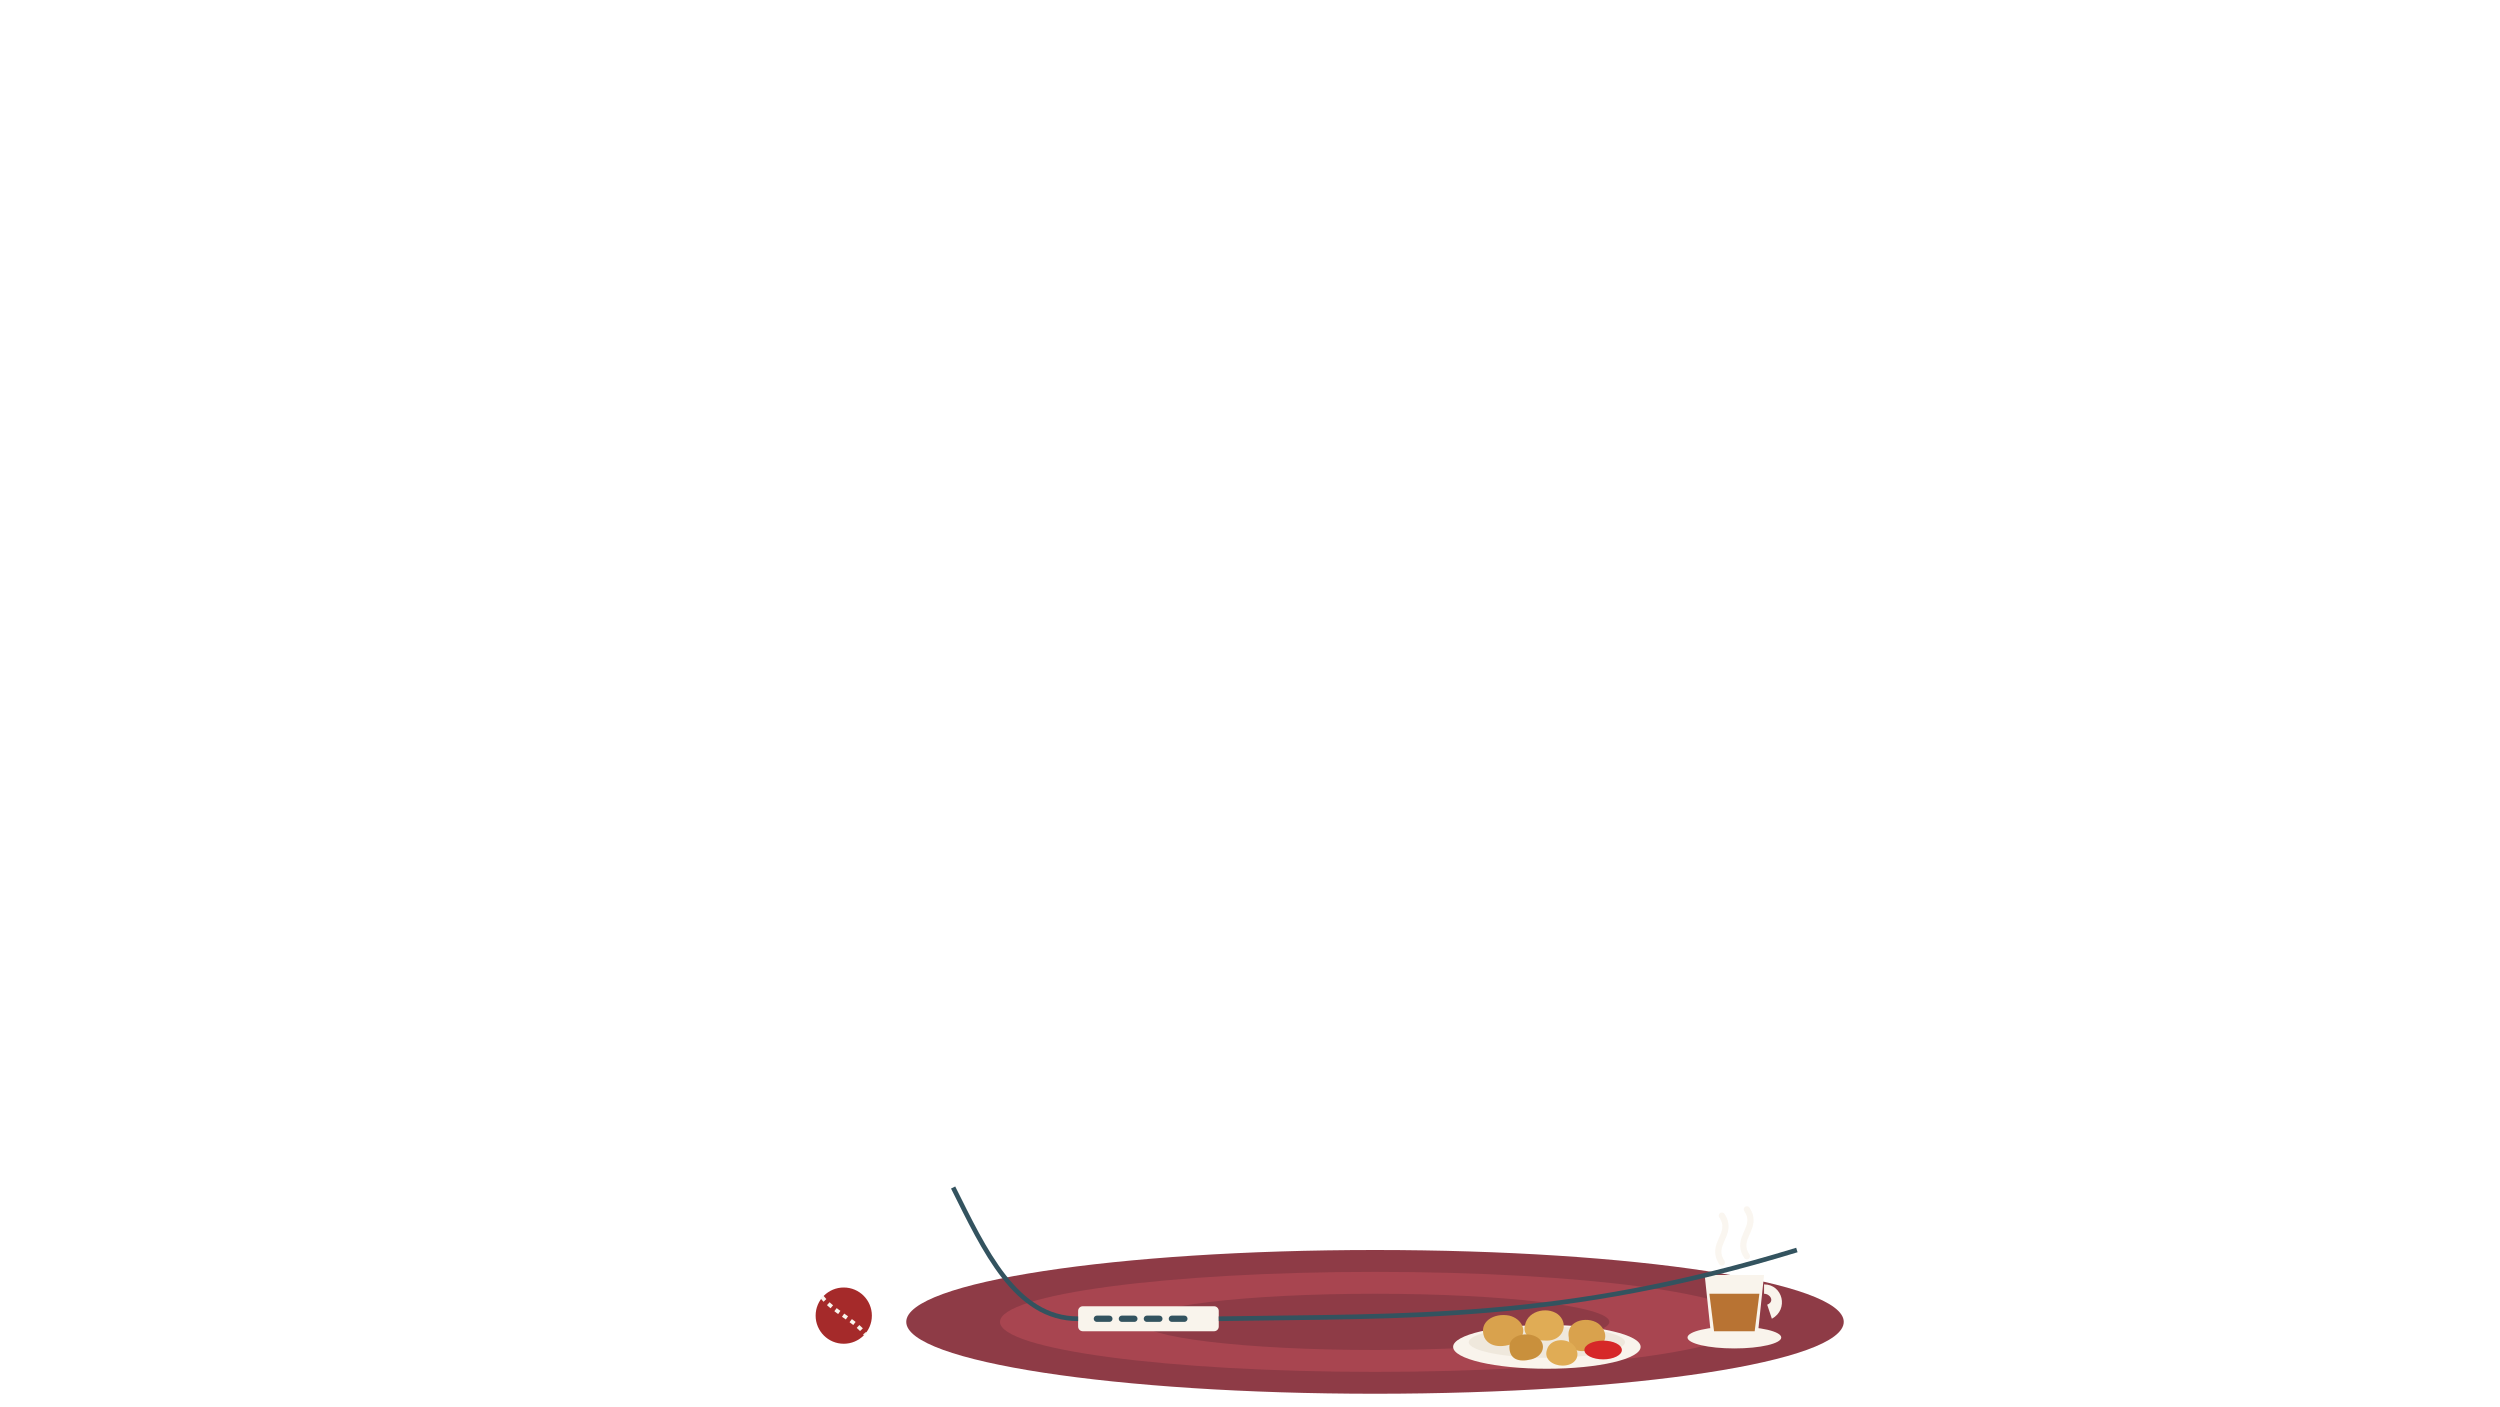
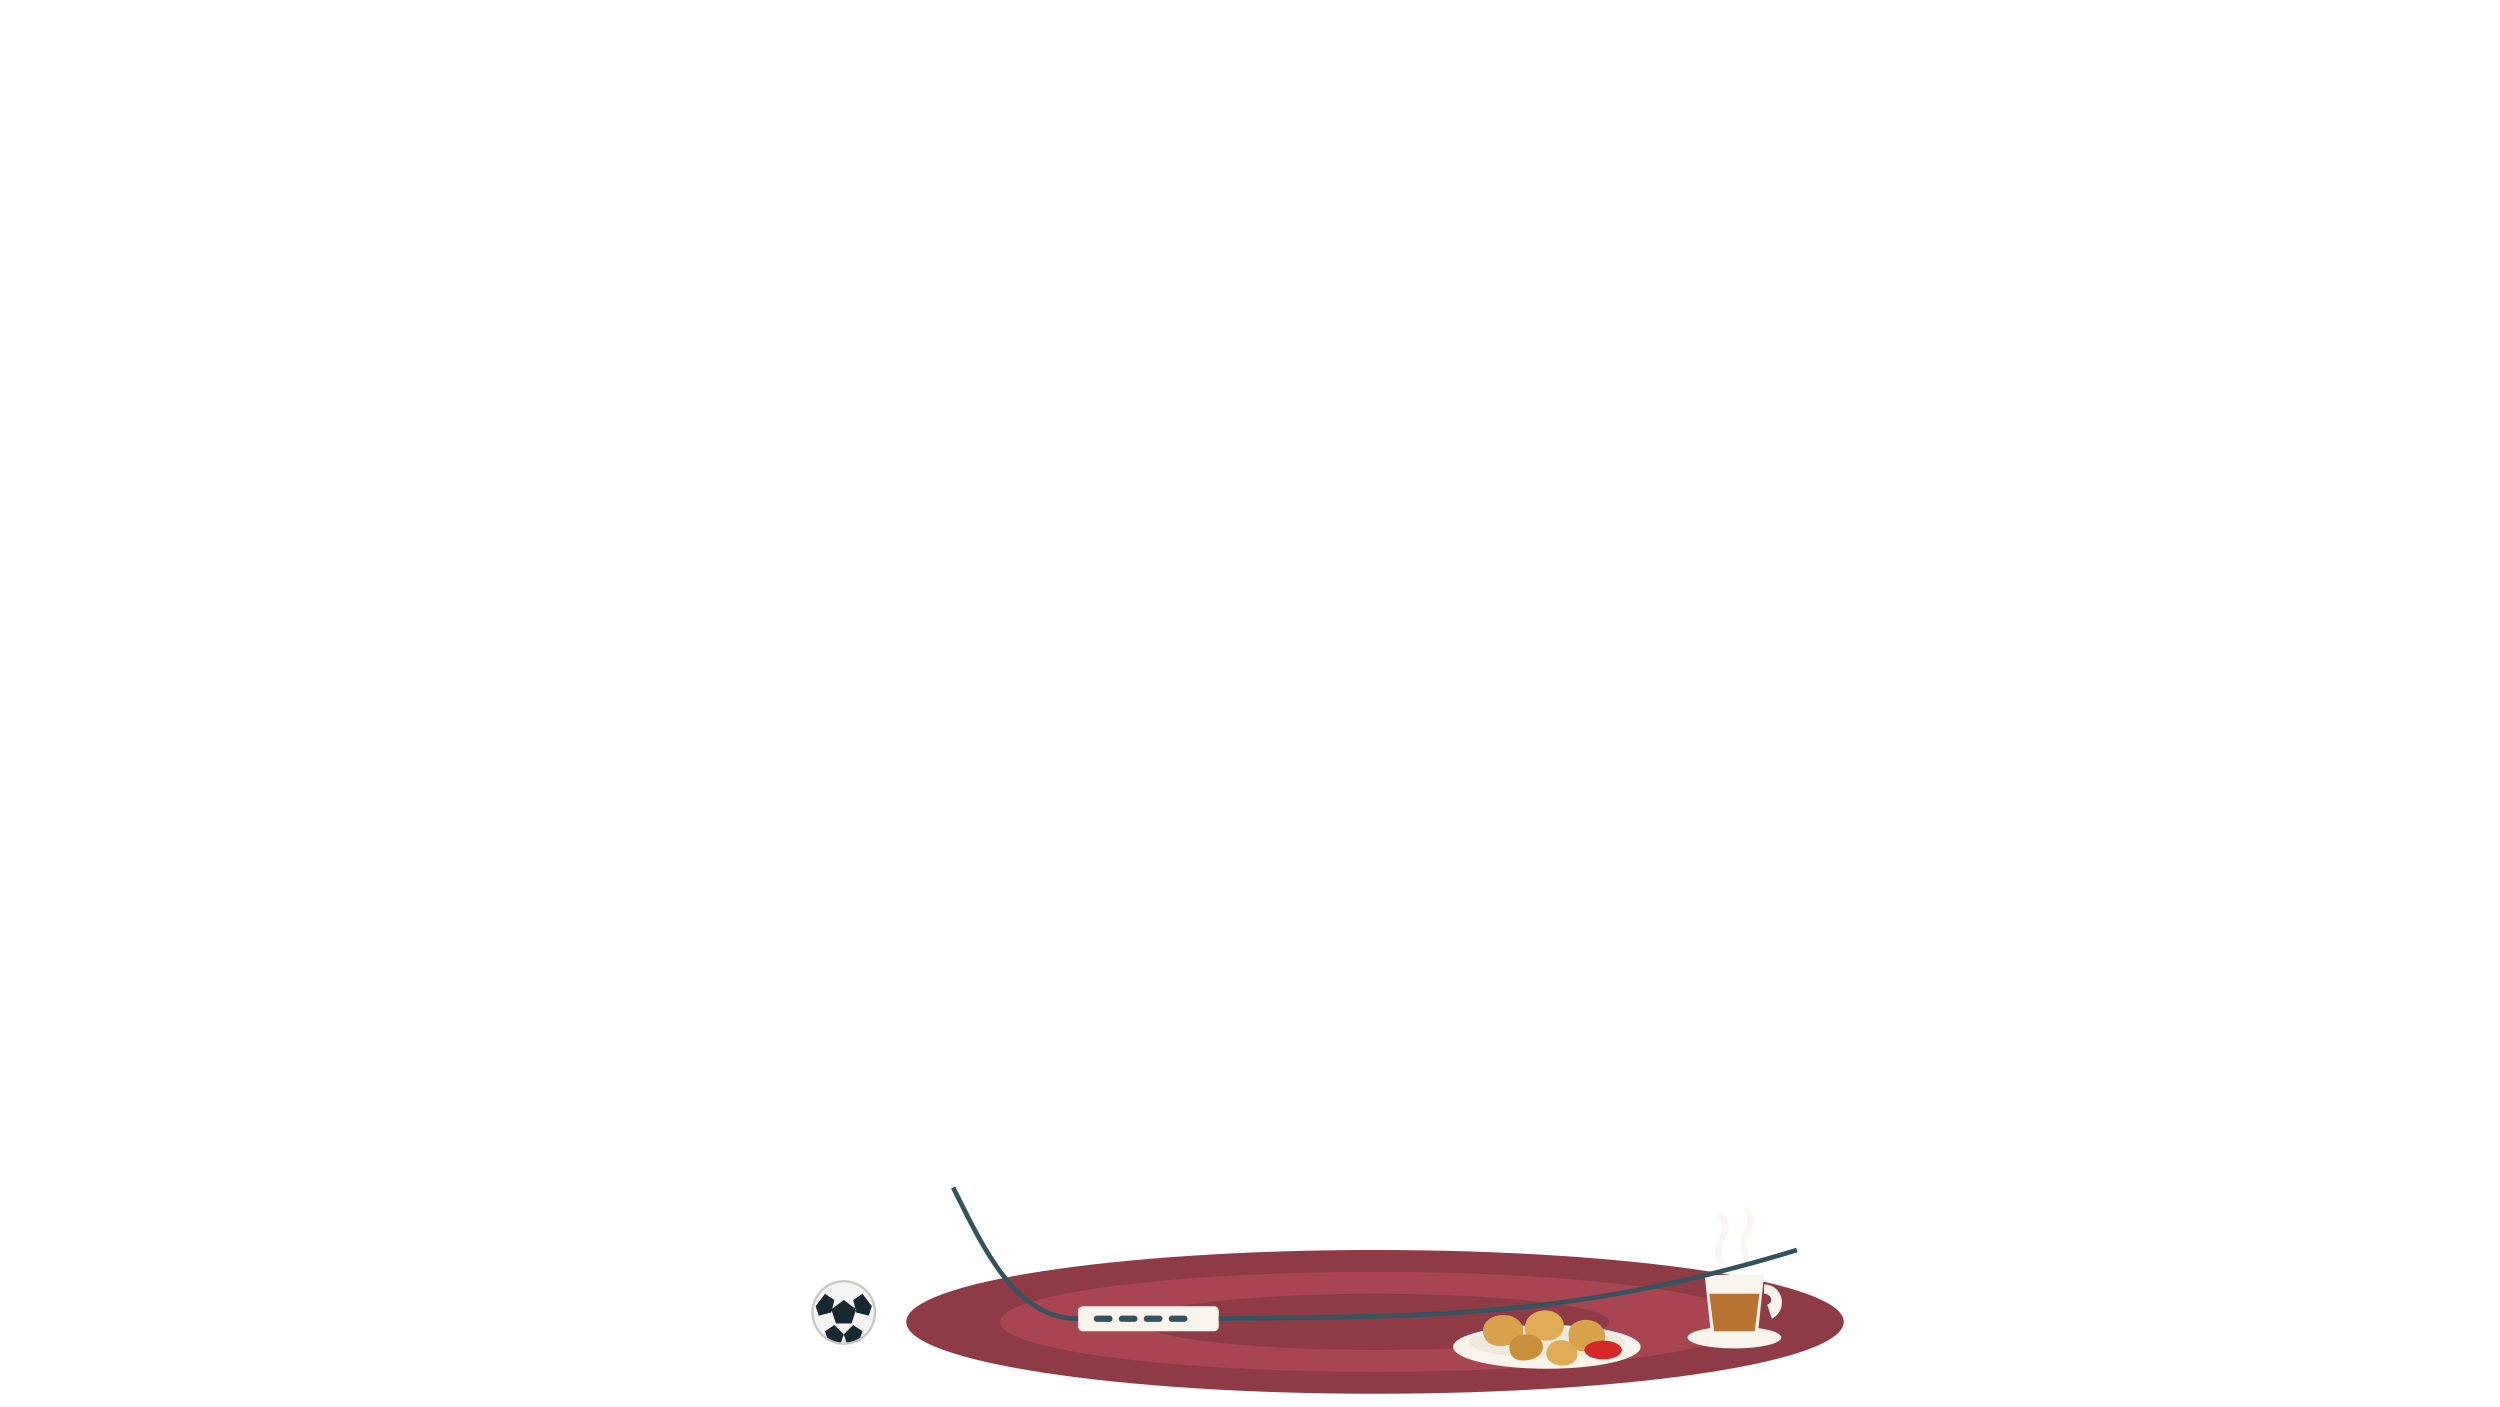
<svg xmlns="http://www.w3.org/2000/svg" viewBox="0 0 1600 900" fill="none" stroke="none">
  <ellipse cx="880" cy="846" rx="300" ry="46" fill="#8E3B46" />
  <ellipse cx="880" cy="846" rx="240" ry="32" fill="#A84550" />
  <ellipse cx="880" cy="846" rx="150" ry="18" fill="#8E3B46" />
  <g>
    <ellipse cx="1110" cy="856" rx="30" ry="7" fill="#F9F4EC" />
    <path d="M 1091 816 h 38 l -4 38 h -30 Z" fill="#F9F4EC" />
    <path d="M 1094 828 h 32 l -3 24 h -26 Z" fill="#B87333" />
    <path d="M 1129 822 c 12 0 16 16 5 22 l -3 -9 c 5 -2 2 -7 -2 -7 Z" fill="#F9F4EC" />
    <g data-motion="steam" style="animation-range: entry 0% exit 100%">
      <path d="M 1102 808 c -8 -12 8 -18 0 -30 M 1118 804 c -8 -12 8 -18 0 -30" stroke="#F9F4EC" stroke-width="4" stroke-linecap="round" stroke-opacity="0.8" />
    </g>
  </g>
  <g transform="translate(-200 0)">
    <ellipse cx="1190" cy="862" rx="60" ry="14" fill="#F9F4EC" />
    <ellipse cx="1190" cy="859" rx="50" ry="10" fill="#EFE8DC" />
    <path d="M 1150 856 c -4 -10 6 -16 16 -14 c 8 2 12 10 6 16 c -6 4 -18 6 -22 -2 Z" fill="#D9A24D" />
    <path d="M 1176 848 c 2 -10 16 -12 22 -6 c 6 6 2 16 -8 16 c -8 0 -16 -2 -14 -10 Z" fill="#E0AC55" />
    <path d="M 1204 856 c -2 -12 14 -14 20 -8 c 6 6 4 14 -6 16 c -8 2 -14 0 -14 -8 Z" fill="#D9A24D" />
    <path d="M 1166 862 c 0 -8 12 -10 18 -6 c 6 4 4 12 -4 14 c -8 2 -14 0 -14 -8 Z" fill="#C9903C" />
    <path d="M 1190 864 c 2 -8 14 -8 18 -2 c 4 6 0 12 -8 12 c -6 0 -12 -4 -10 -10 Z" fill="#E0AC55" />
    <ellipse cx="1226" cy="864" rx="12" ry="6" fill="#D62828" />
  </g>
  <g data-motion="roll" style="animation-range: entry 0% entry 90%">
-     <circle cx="540" cy="842" r="18" fill="#A52A2A" />
-     <path d="M 526 830 c 8 10 20 14 28 24" stroke="#F9F4EC" stroke-width="2.5" stroke-dasharray="3 3" />
+     <circle cx="540" cy="840" r="20" fill="#F5F5F5" />
+     <path d="M 540 832 l 8 6 l -3 9 h -10 l -3 -9 Z M 522 836 l 6 -8 l 6 4 l -2 8 l -8 2 Z M 558 836 l -6 -8 l -6 4 l 2 8 l 8 2 Z M 528 852 l 6 -4 l 6 6 l -2 6 l -8 -2 Z M 552 852 l -6 -4 l -6 6 l 2 6 l 8 -2 Z" fill="#17282F" />
+     <circle cx="540" cy="840" r="20" fill="none" stroke="#C9C9C4" stroke-width="1.5" />
  </g>
  <rect x="690" y="836" width="90" height="16" rx="3" fill="#F9F4EC" />
  <path d="M 702 844 h 8 M 718 844 h 8 M 734 844 h 8 M 750 844 h 8" stroke="#33535F" stroke-width="4" stroke-linecap="round" />
  <path d="M 690 844 C 650 844 630 800 610 760" stroke="#33535F" stroke-width="3" fill="none" />
  <path d="M 780 844 C 900 842 1000 846 1150 800" stroke="#33535F" stroke-width="3" fill="none" />
</svg>
